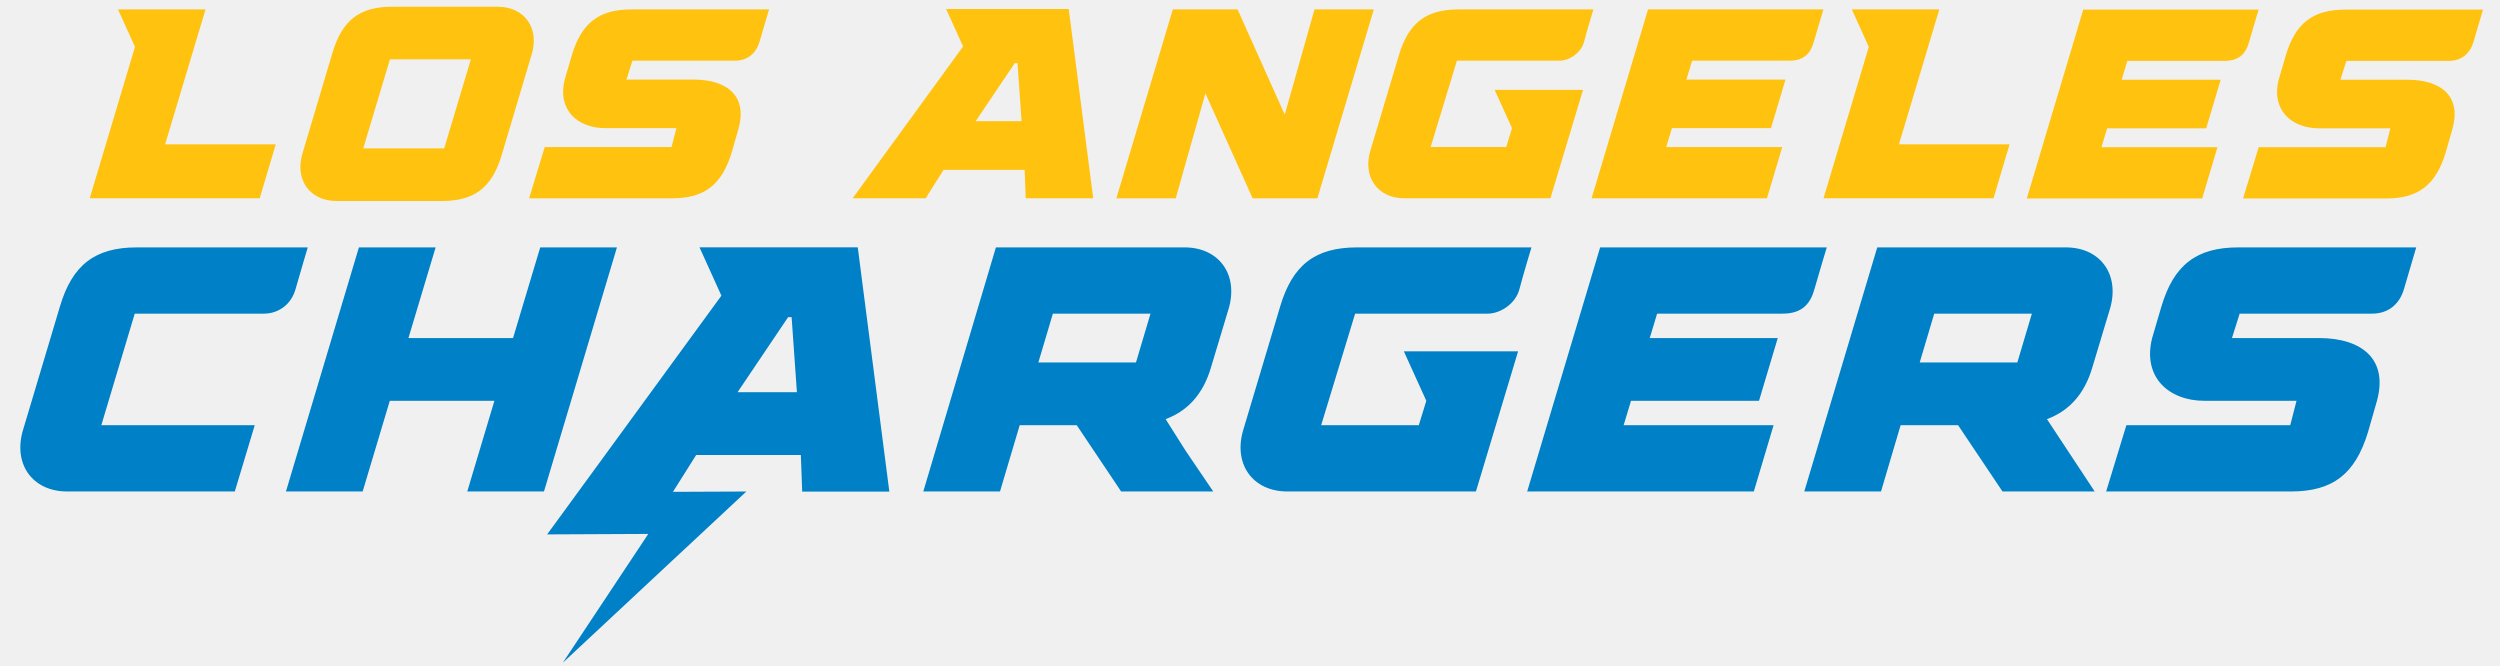
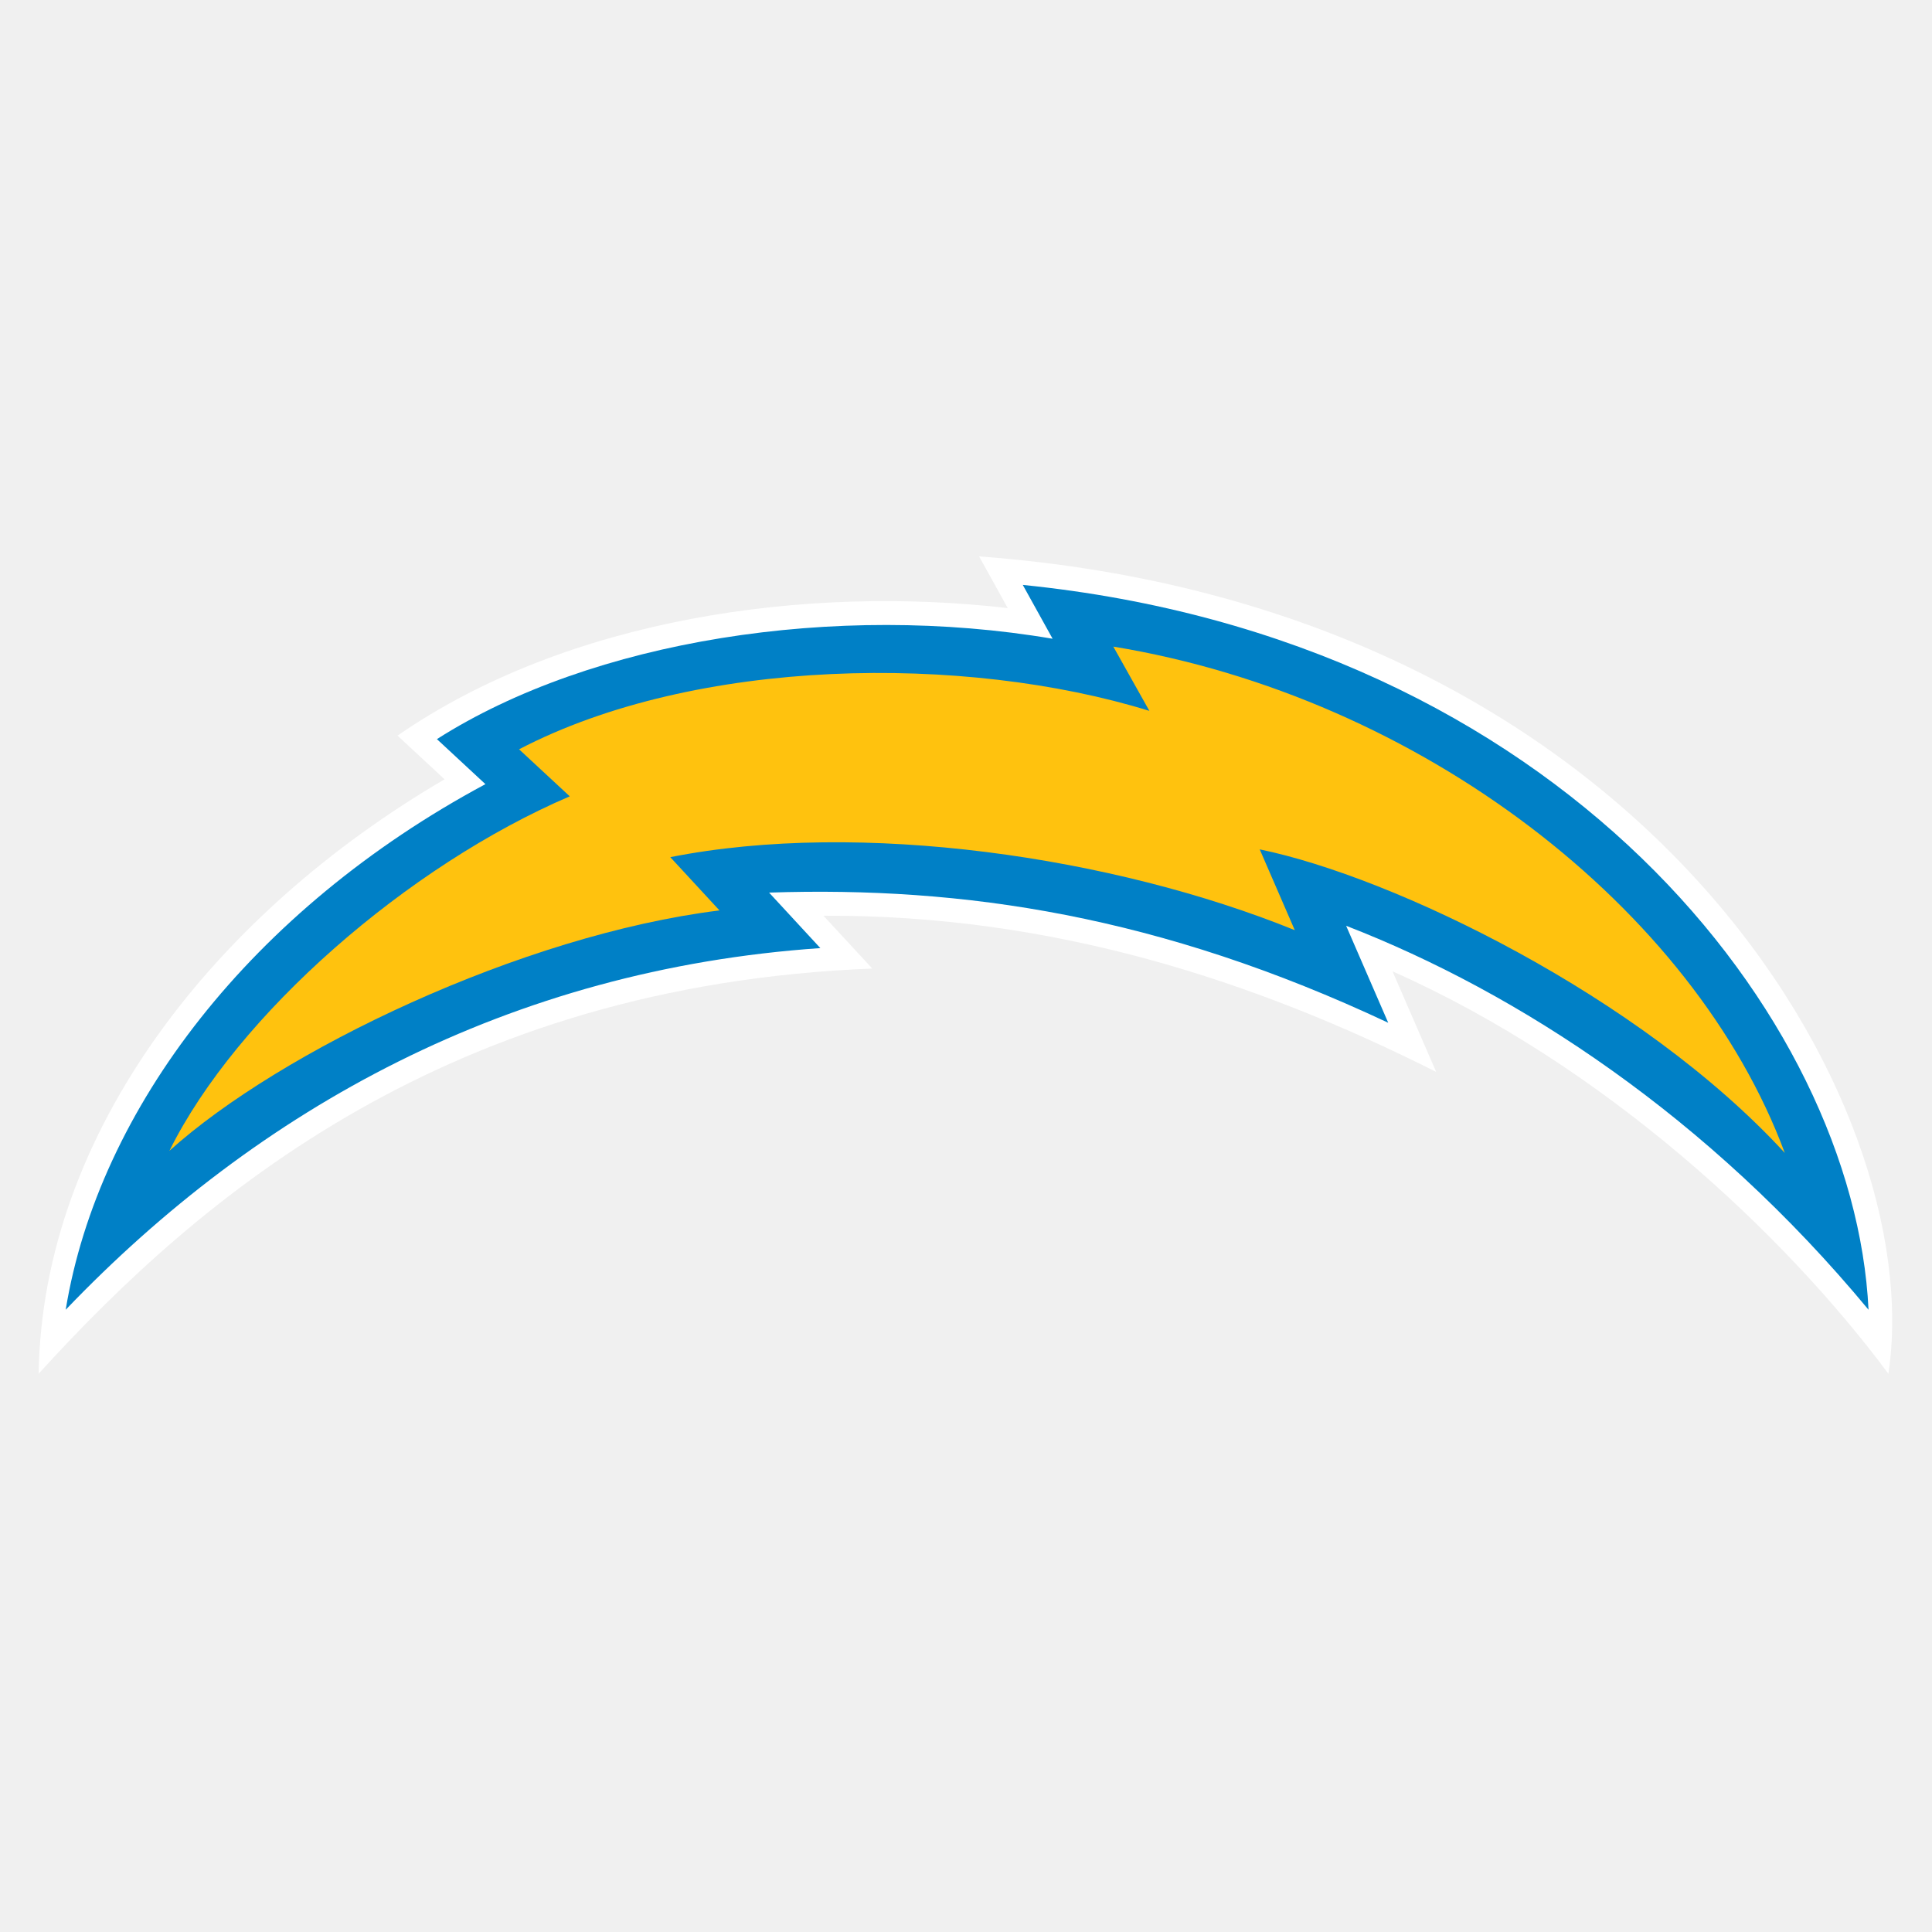
- <svg xmlns="http://www.w3.org/2000/svg" width="496" height="132.12" viewBox="0 0 498 134.12">
-   <g transform="matrix(1.3333 0 0 -1.3333 -159.8 593.6)">
-     <g transform="matrix(.60815 0 0 .60815 120.86 154.03)">
-       <path transform="matrix(.75 0 0 -.75 0 792)" d="m224.93 499.52 7.25 15.998-57.715 79.07 33.5-0.16-28.312 42.66 60.781-56.703-24.285 0.105v-0.068h0.023l7.65-12.135h34.67l0.443 12.135h28.863l-10.461-80.902zm-186.33 0.014c-13.857 0-21.407 5.774-25.506 19.631l-12.08 40.416c-3.668 11.549 2.915 20.787 14.463 20.787h55.545l6.606-21.941h-50.811l11.068-36.951h42.725c4.951 0 9.106-3.078 10.523-8.084 1.417-5.004 4.051-13.857 4.051-13.857zm73.529 0-24.164 80.834h25.406l8.986-30.023h34.643l-8.986 30.023h25.404l24.164-80.834h-25.406l-8.998 30.023h-34.645l9-30.023zm210.96 0-24.043 80.834h25.4l6.519-21.941h18.9l14.703 21.941h30.5l-9.047-13.332-6.725-10.623c7.198-2.68 12.436-8.169 15.062-17.252l5.666-18.84c3.666-11.549-2.915-20.787-14.463-20.787zm119.63 0c-13.858 0-21.409 5.774-25.508 19.631l-12.082 40.416c-3.666 11.549 2.915 20.787 14.465 20.787h62.473l13.965-46.418h-37.842l7.445 16.395-2.492 8.082h-32.334l11.248-36.951h43.883c4.259 0 9.285-3.332 10.523-8.084 1.235-4.748 3.992-13.857 3.992-13.857zm80.484 0-24.162 80.834h75.059l6.541-21.941h-49.658l2.439-8.082h42.393l6.207-20.787h-42.391l2.439-8.082h41.57c6.614 0 9.233-3.456 10.525-8.084 1.29-4.626 4.096-13.857 4.096-13.857zm91.773 0-24.164 80.834h25.406l6.498-21.941h19.037l14.701 21.941h30.531l-15.803-23.955c7.198-2.68 12.438-8.169 15.062-17.252l5.668-18.84c3.666-11.549-2.917-20.787-14.465-20.787zm119.6 0c-13.857 0-21.407 5.774-25.506 19.631l-3.053 10.393c-3.243 12.769 5.291 20.787 17.387 20.787h30.428l-2.082 8.082h-54.275l-6.693 21.941h61.203c13.857 0 21.292-5.774 25.508-19.631l2.975-10.393c3.68-13.393-4.501-20.787-19.285-20.787h-28.734l2.543-8.082h43.881c5.48 0 9.091-3.267 10.525-8.084 1.433-4.815 4.072-13.857 4.072-13.857zm-392.62 21.941h32.334l-4.811 16.166h-32.332zm291.89 0h32.336l-4.811 16.166h-32.334zm-379.57 1.158h1.156l1.754 24.85h-19.646z" fill="#0080c6" />
-       <path transform="matrix(.75 0 0 -.75 0 792)" d="m123.13 419.83c-10.721 0-16.563 4.468-19.734 15.191l-9.861 33.062c-2.838 8.935 2.255 16.086 11.193 16.086h34.936c10.723 0 16.565-4.47 19.736-15.191l9.861-33.062c2.838-8.936-2.255-16.086-11.191-16.086zm183.48 0.762 5.615 12.396-36.582 50.281h24.184l5.924-9.402h26.861l0.342 9.402h22.359l-8.104-62.678zm-274.26 0.133 5.604 12.369 0.025-0.012-15.002 50.193h56.293l5.318-17.873h-36.639l13.381-44.678zm170.03 0c-10.723 0-16.563 4.468-19.736 15.191l-2.361 8.041c-2.51 9.883 4.094 16.086 13.453 16.086h23.545l-1.611 6.256h-41.998l-5.18 16.977h47.361c10.721 0 16.474-4.468 19.736-15.191l2.303-8.041c2.846-10.364-3.484-16.086-14.924-16.086h-22.234l1.969-6.254h33.955c4.24 0 7.033-2.528 8.143-6.256 1.11-3.726 3.152-10.723 3.152-10.723zm179.3 0-18.695 62.551h19.658l9.832-34.762 15.635 34.762h21.445l18.693-62.551h-19.654l-9.842 34.85-15.625-34.85zm94.602 0c-10.725 0-16.565 4.468-19.736 15.191l-9.35 31.275c-2.836 8.935 2.257 16.084 11.193 16.084h48.342l10.805-35.92h-29.283l5.764 12.686-1.93 6.256h-25.02l8.705-28.596h33.955c3.297 0 7.186-2.578 8.145-6.254 0.957-3.675 3.088-10.723 3.088-10.723zm62.783 0-18.697 62.551h58.08l5.062-16.977h-38.426l1.887-6.256h32.805l4.805-16.086h-32.805l1.887-6.254h32.168c5.119 0 7.143-2.674 8.143-6.256 1-3.58 3.174-10.723 3.174-10.723zm67.494 0 5.602 12.369 0.025-0.012-15.002 50.193h56.293l5.316-17.873h-36.637l13.381-44.678zm76.643 0.06-18.699 62.549h58.082l5.061-16.979h-38.424l1.887-6.254h32.803l4.805-16.084h-32.803l1.887-6.256h32.17c5.118 0 7.143-2.674 8.143-6.254 0.998-3.58 3.172-10.723 3.172-10.723zm86.811 0c-10.723 0-16.565 4.466-19.738 15.189l-2.359 8.043c-2.51 9.881 4.094 16.084 13.453 16.084h23.545l-1.613 6.254h-41.998l-5.178 16.979h47.359c10.723 0 16.476-4.466 19.736-15.189l2.305-8.043c2.846-10.362-3.486-16.084-14.926-16.084h-22.234l1.969-6.256h33.955c4.24 0 7.035-2.526 8.145-6.254 1.11-3.726 3.152-10.723 3.152-10.723zm-647.61 16.471h26.807l-8.834 29.486h-26.807zm206.94 1.244h0.895l1.359 19.252h-15.219z" fill="#ffc20e" />
-     </g>
-   </g>
+ <svg xmlns="http://www.w3.org/2000/svg" width="500" height="500" viewBox="0 0 500 500" fill="none">
+   <path fill-rule="evenodd" clip-rule="evenodd" d="M488.716 355.524C462.118 319.702 415.694 275.946 360.386 251.382L371.682 277.408C324.652 253.722 272.374 236.719 213.112 236.988L225.742 250.662C116.273 254.95 52.052 309.233 10 355.524C10.984 292.845 55.894 236.241 115.061 201.685L102.883 190.38C146.917 159.904 208.676 151.352 260.802 157.373L253.39 144C426.065 156.832 499.205 285.7 488.716 355.524Z" fill="white" />
+   <path fill-rule="evenodd" clip-rule="evenodd" d="M212.304 245.368L199.038 231.003C249.315 229.331 300.144 236.901 359.273 264.692L348.38 239.593C392.895 256.839 442.217 289.032 483.574 338.965C479.932 263.357 403.575 165.385 264.693 151.375L272.415 165.306C216.283 155.77 153.212 165.694 113.074 191.287L125.626 202.937C65.209 235.339 25.521 286.881 17.002 338.965C66.868 286.881 131.699 250.907 212.304 245.368Z" fill="#0080C6" />
+   <path fill-rule="evenodd" clip-rule="evenodd" d="M461.901 298.376C438.367 235.03 367.584 180.415 288.124 167.34L297.458 183.973C249.6 169.169 180.053 170.065 134.337 193.919L147.451 206.091C105.55 224.047 61.338 262.501 43.838 297.834C72.537 271.946 134.977 241.982 186.2 235.615L173.472 221.833C222.701 212.075 288.313 221.733 335.088 240.726L326.015 219.817C360.465 226.879 424.487 257.66 461.901 298.376Z" fill="#FFC20E" />
</svg>
